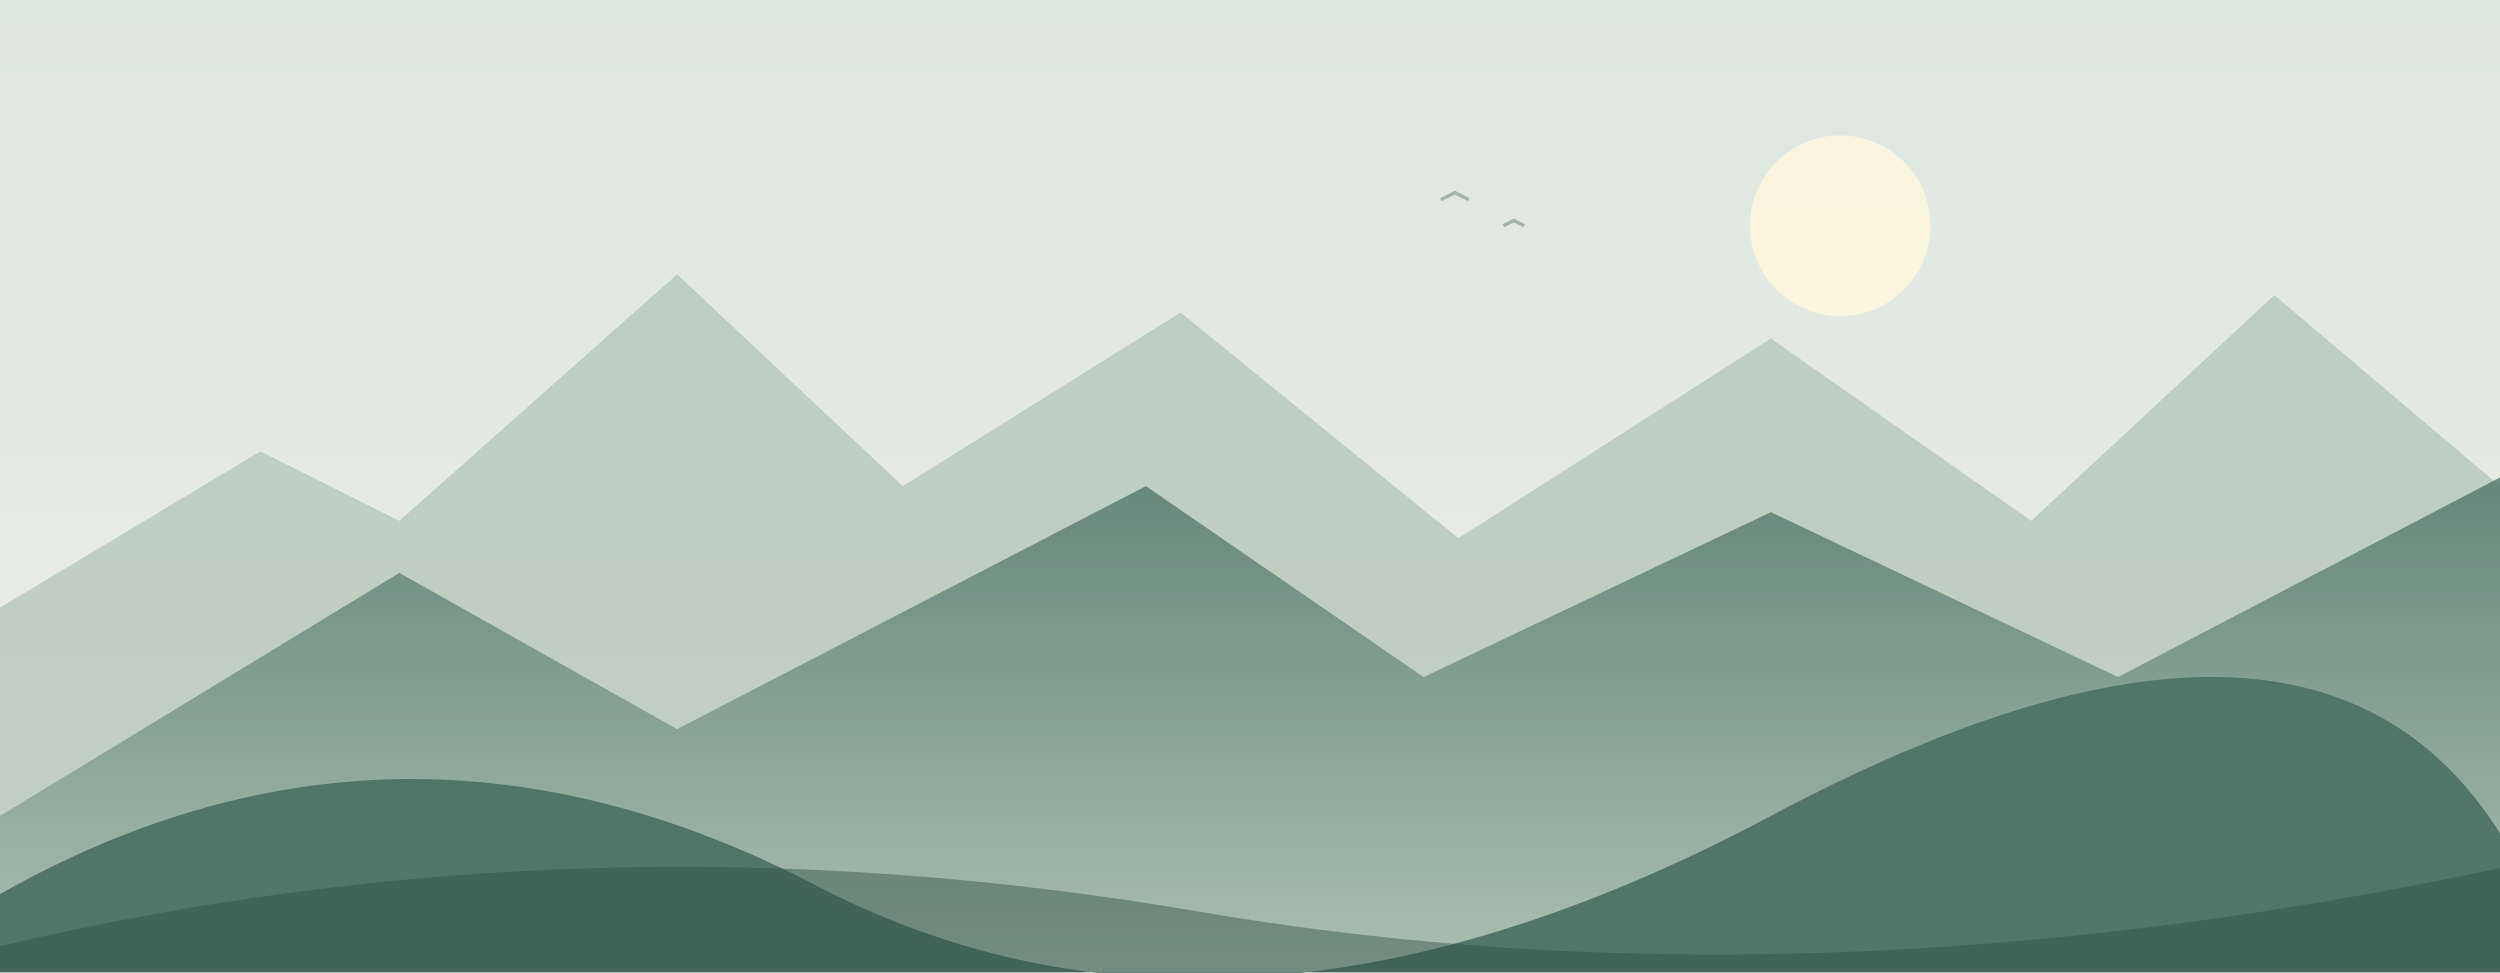
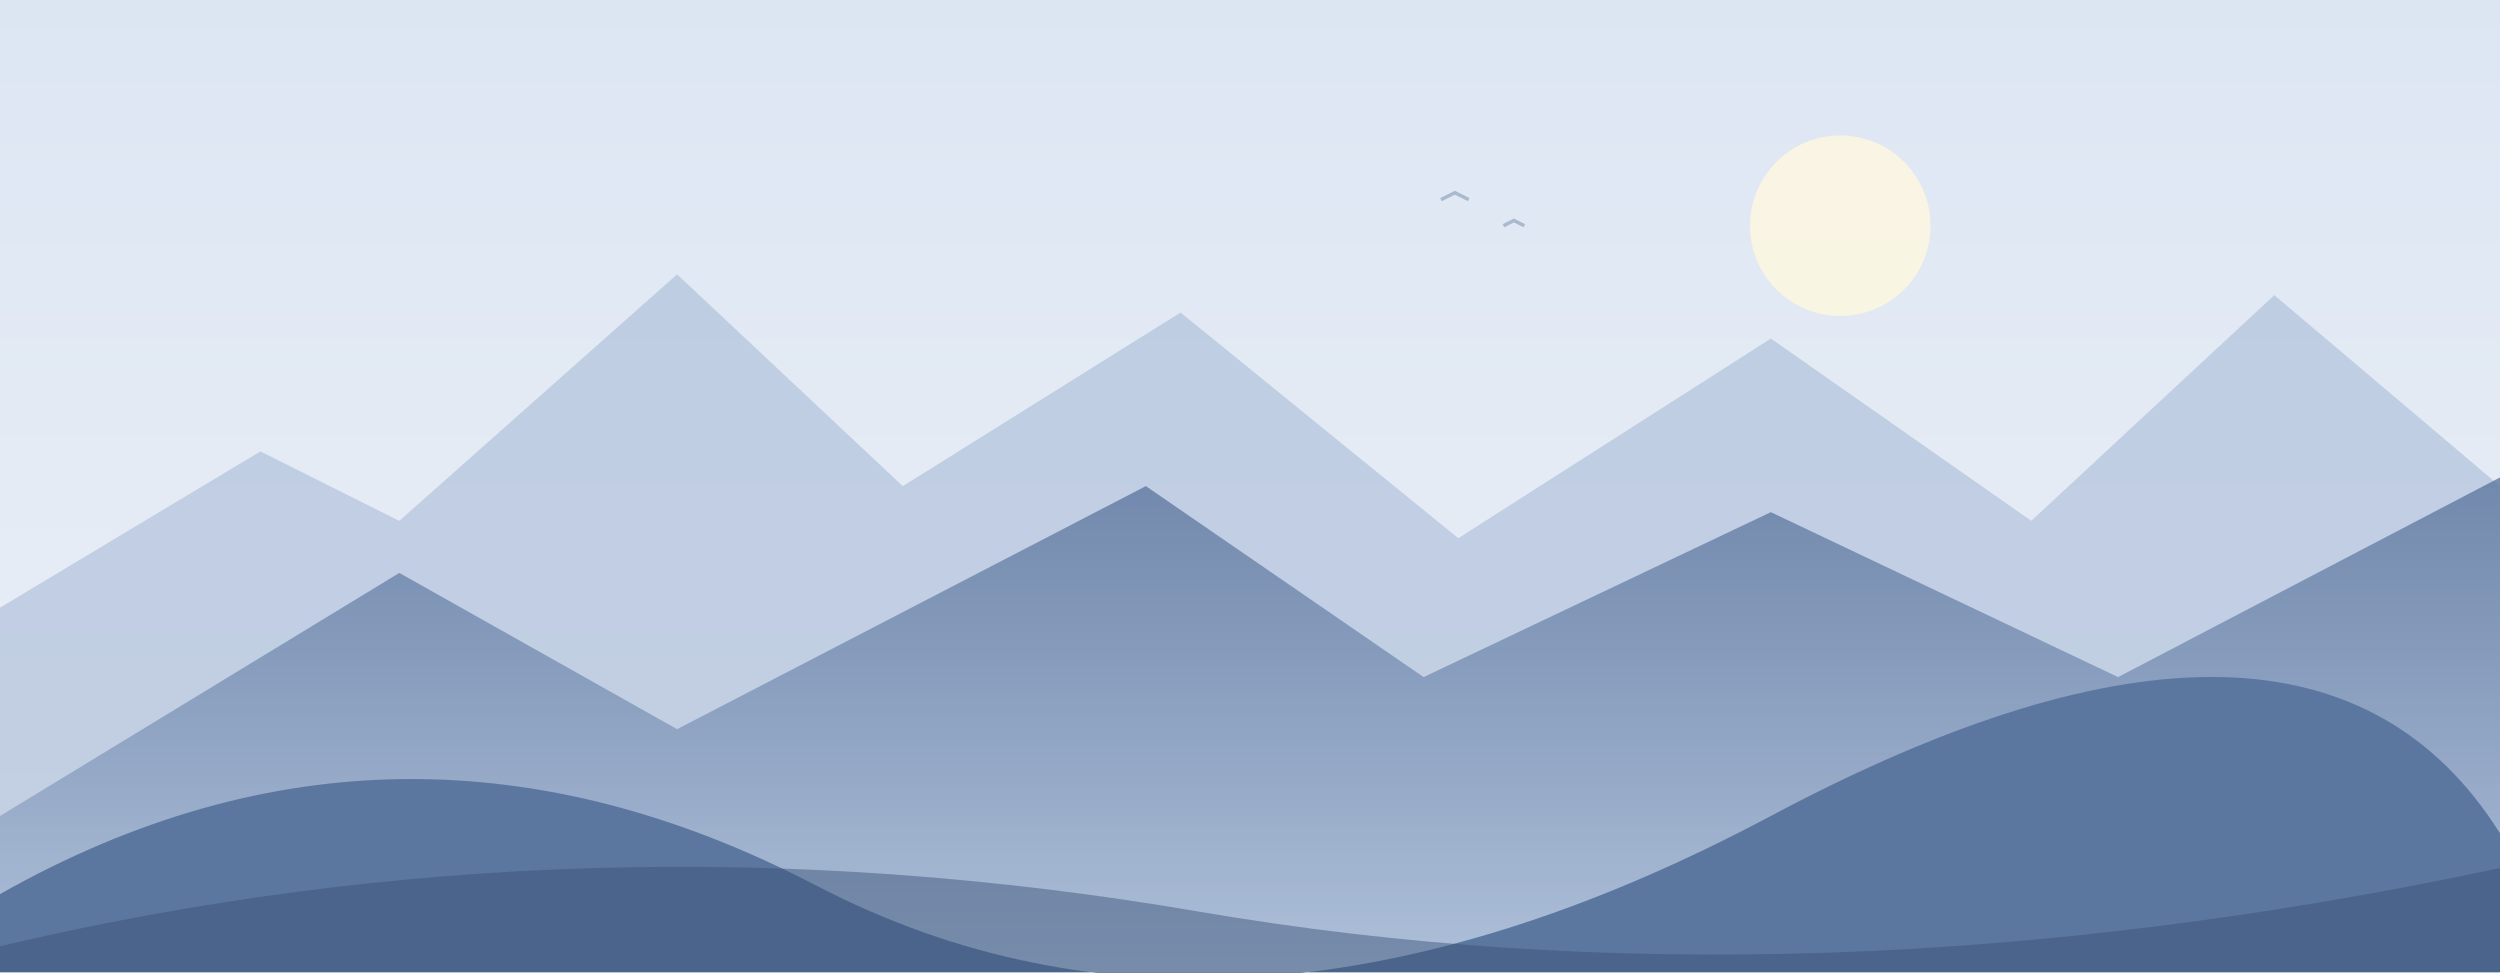
<svg xmlns="http://www.w3.org/2000/svg" viewBox="0 0 1440 560">
  <defs>
    <linearGradient id="s" x2="0" y2="1">
-       <stop stop-color="#dce7df" />
-       <stop offset="1" stop-color="#f0eee3" />
+       <stop stop-color="#dce6f3" />
+       <stop offset="1" stop-color="#edf0f6" />
    </linearGradient>
    <linearGradient id="m" x2="0" y2="1">
-       <stop stop-color="#527469" />
-       <stop offset="1" stop-color="#a5bbad" />
+       <stop stop-color="#5c779f" />
+       <stop offset="1" stop-color="#a9bbd7" />
    </linearGradient>
  </defs>
  <path fill="url(#s)" d="M0 0h1440v560H0z" />
  <circle cx="1060" cy="130" r="52" fill="#fff7df" opacity=".8" />
-   <path d="M0 350 150 260 230 300 390 158 520 280 680 180 840 310 1020 195 1170 300 1310 170 1440 280V560H0" fill="#a5bbad" opacity=".6" />
+   <path d="M0 350 150 260 230 300 390 158 520 280 680 180 840 310 1020 195 1170 300 1310 170 1440 280V560H0" fill="#a9bbd7" opacity=".6" />
  <path d="M0 470 230 330 390 420 660 280 820 390 1020 295 1220 390 1440 275V560H0" fill="url(#m)" opacity=".8" />
-   <path d="M0 515q230-130 470-5t550-40 420 10v80H0" fill="#527469" />
-   <path d="M0 545q340-80 690-20t750-25v60H0" fill="#304e44" opacity=".45" />
-   <g fill="none" stroke="#658477" stroke-width="2" opacity=".5">
+   <path d="M0 515q230-130 470-5t550-40 420 10v80H0" fill="#5c779f" />
+   <path d="M0 545q340-80 690-20t750-25v60H0" fill="#354d73" opacity=".45" />
+   <g fill="none" stroke="#7489a7" stroke-width="2" opacity=".5">
    <path d="m830 115 8-4 8 4m20 15 6-3 6 3" />
  </g>
</svg>
